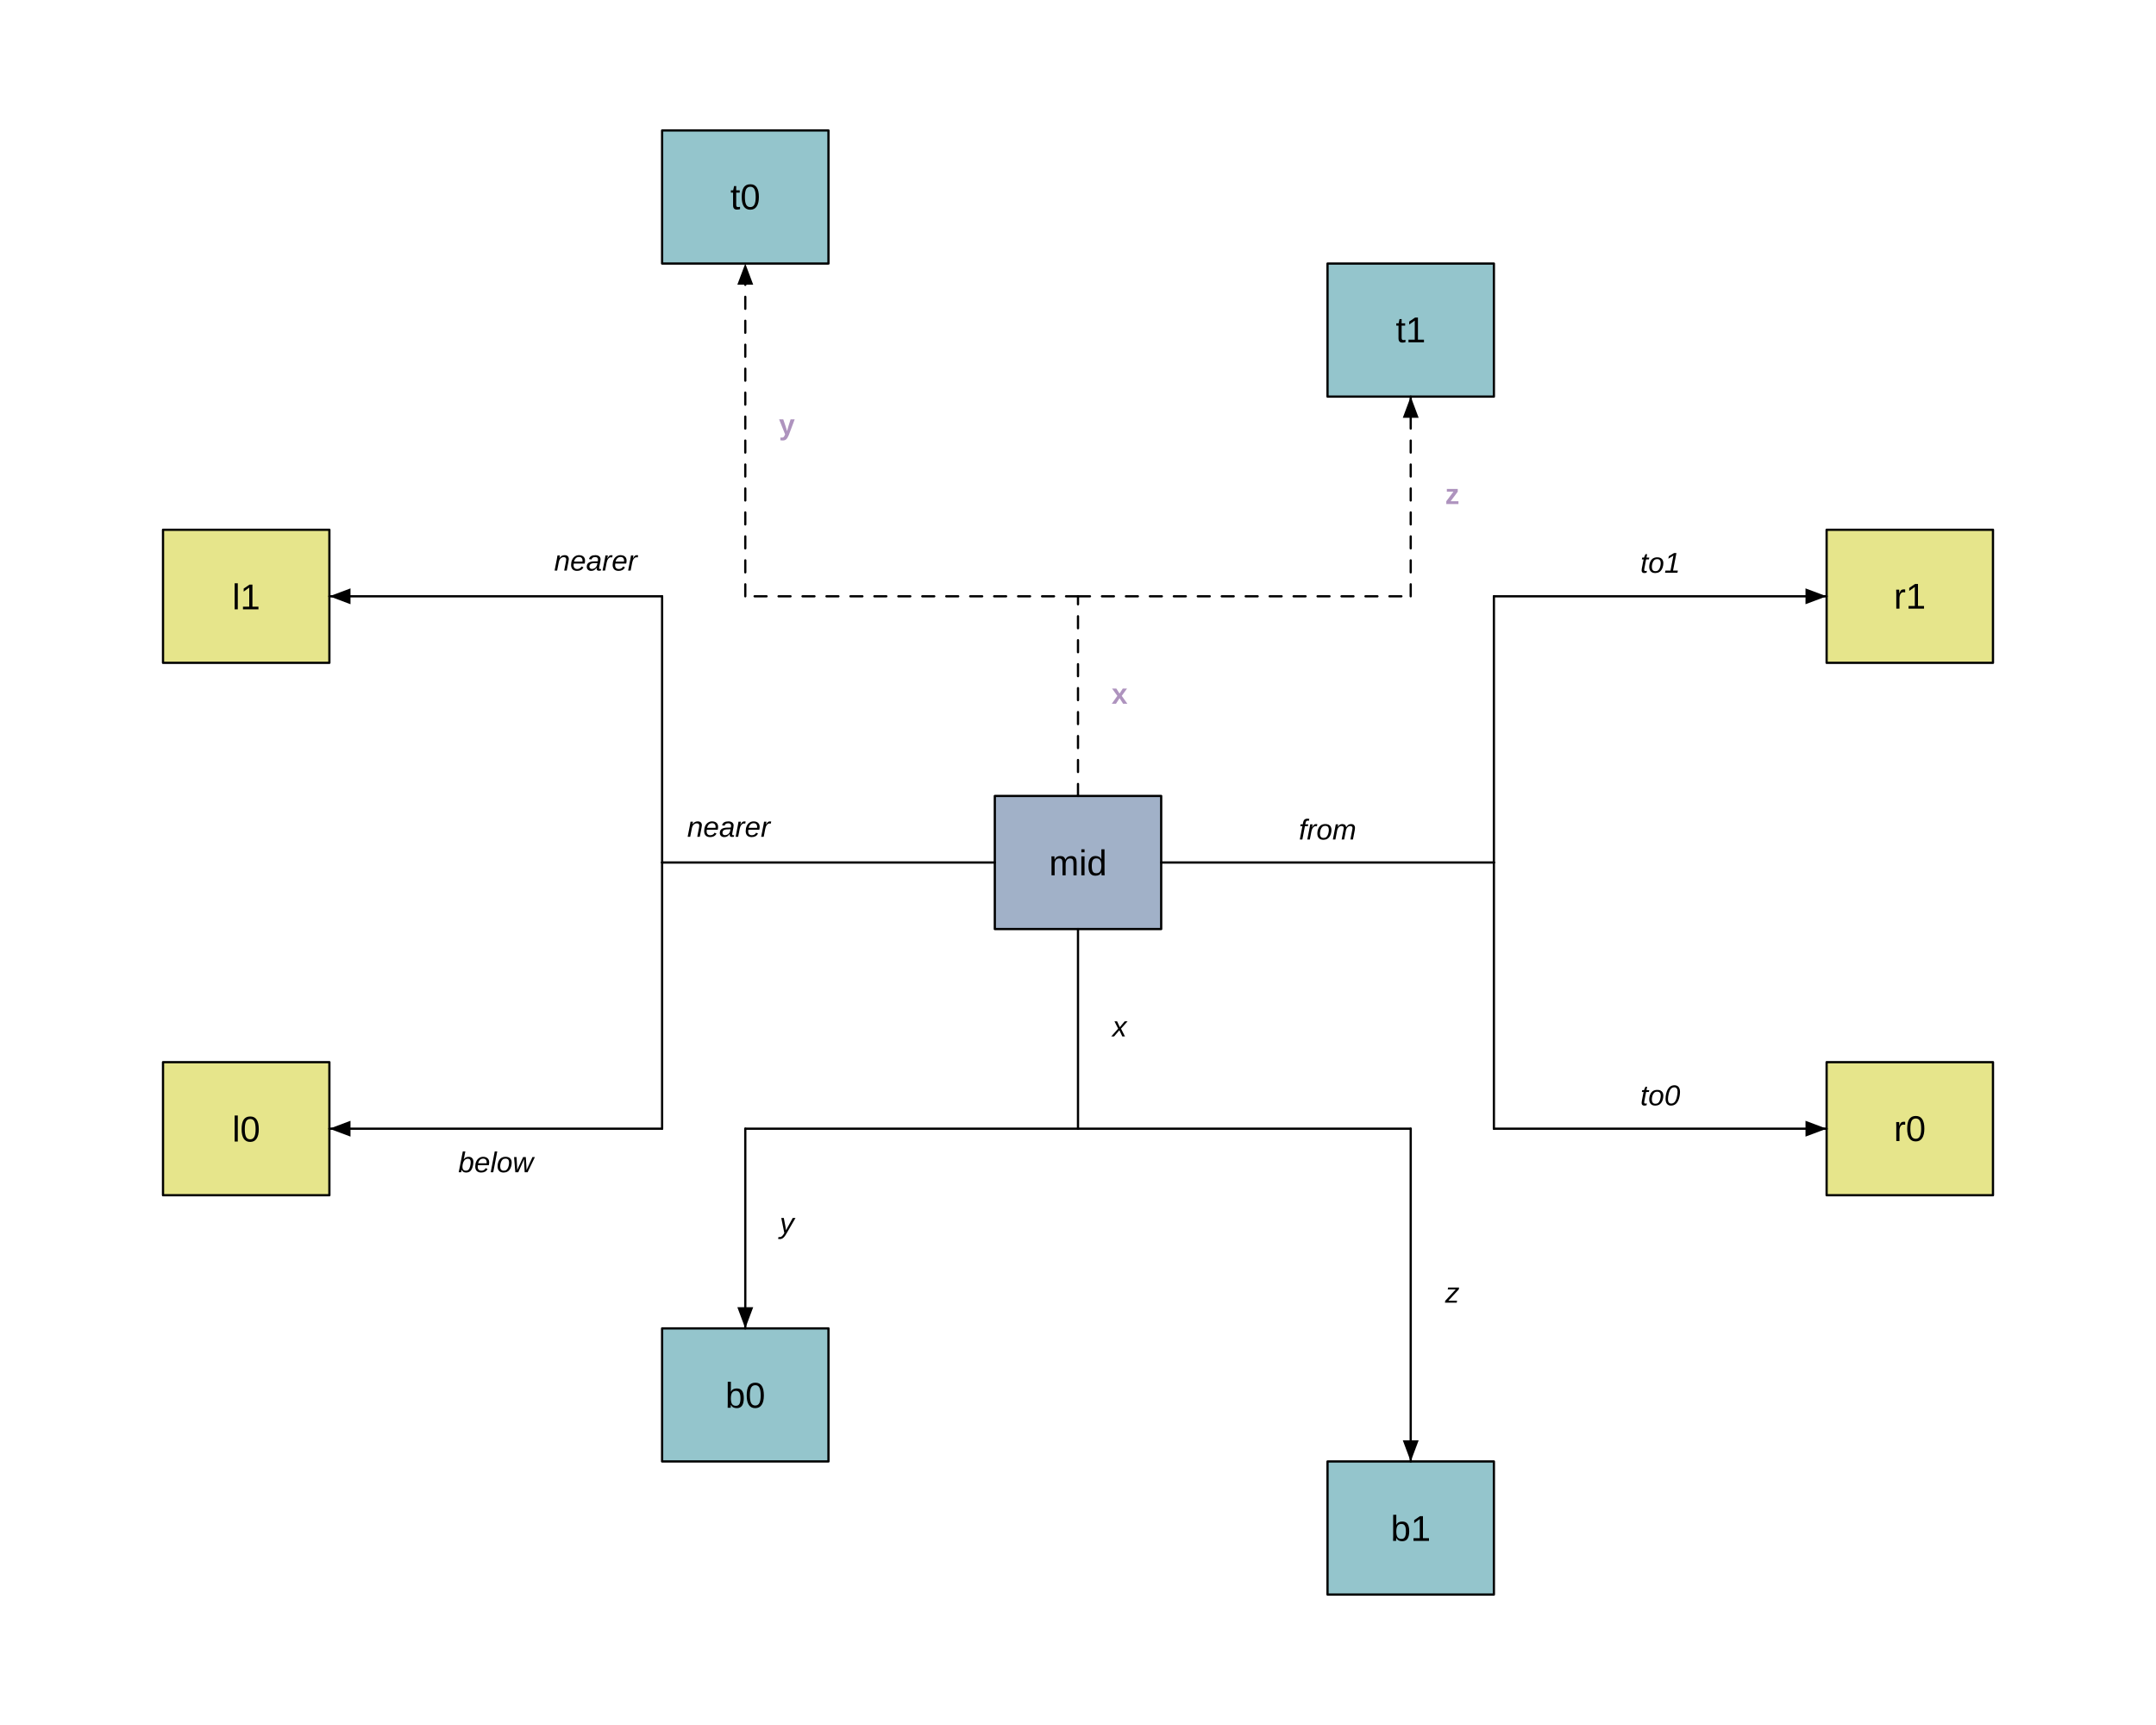
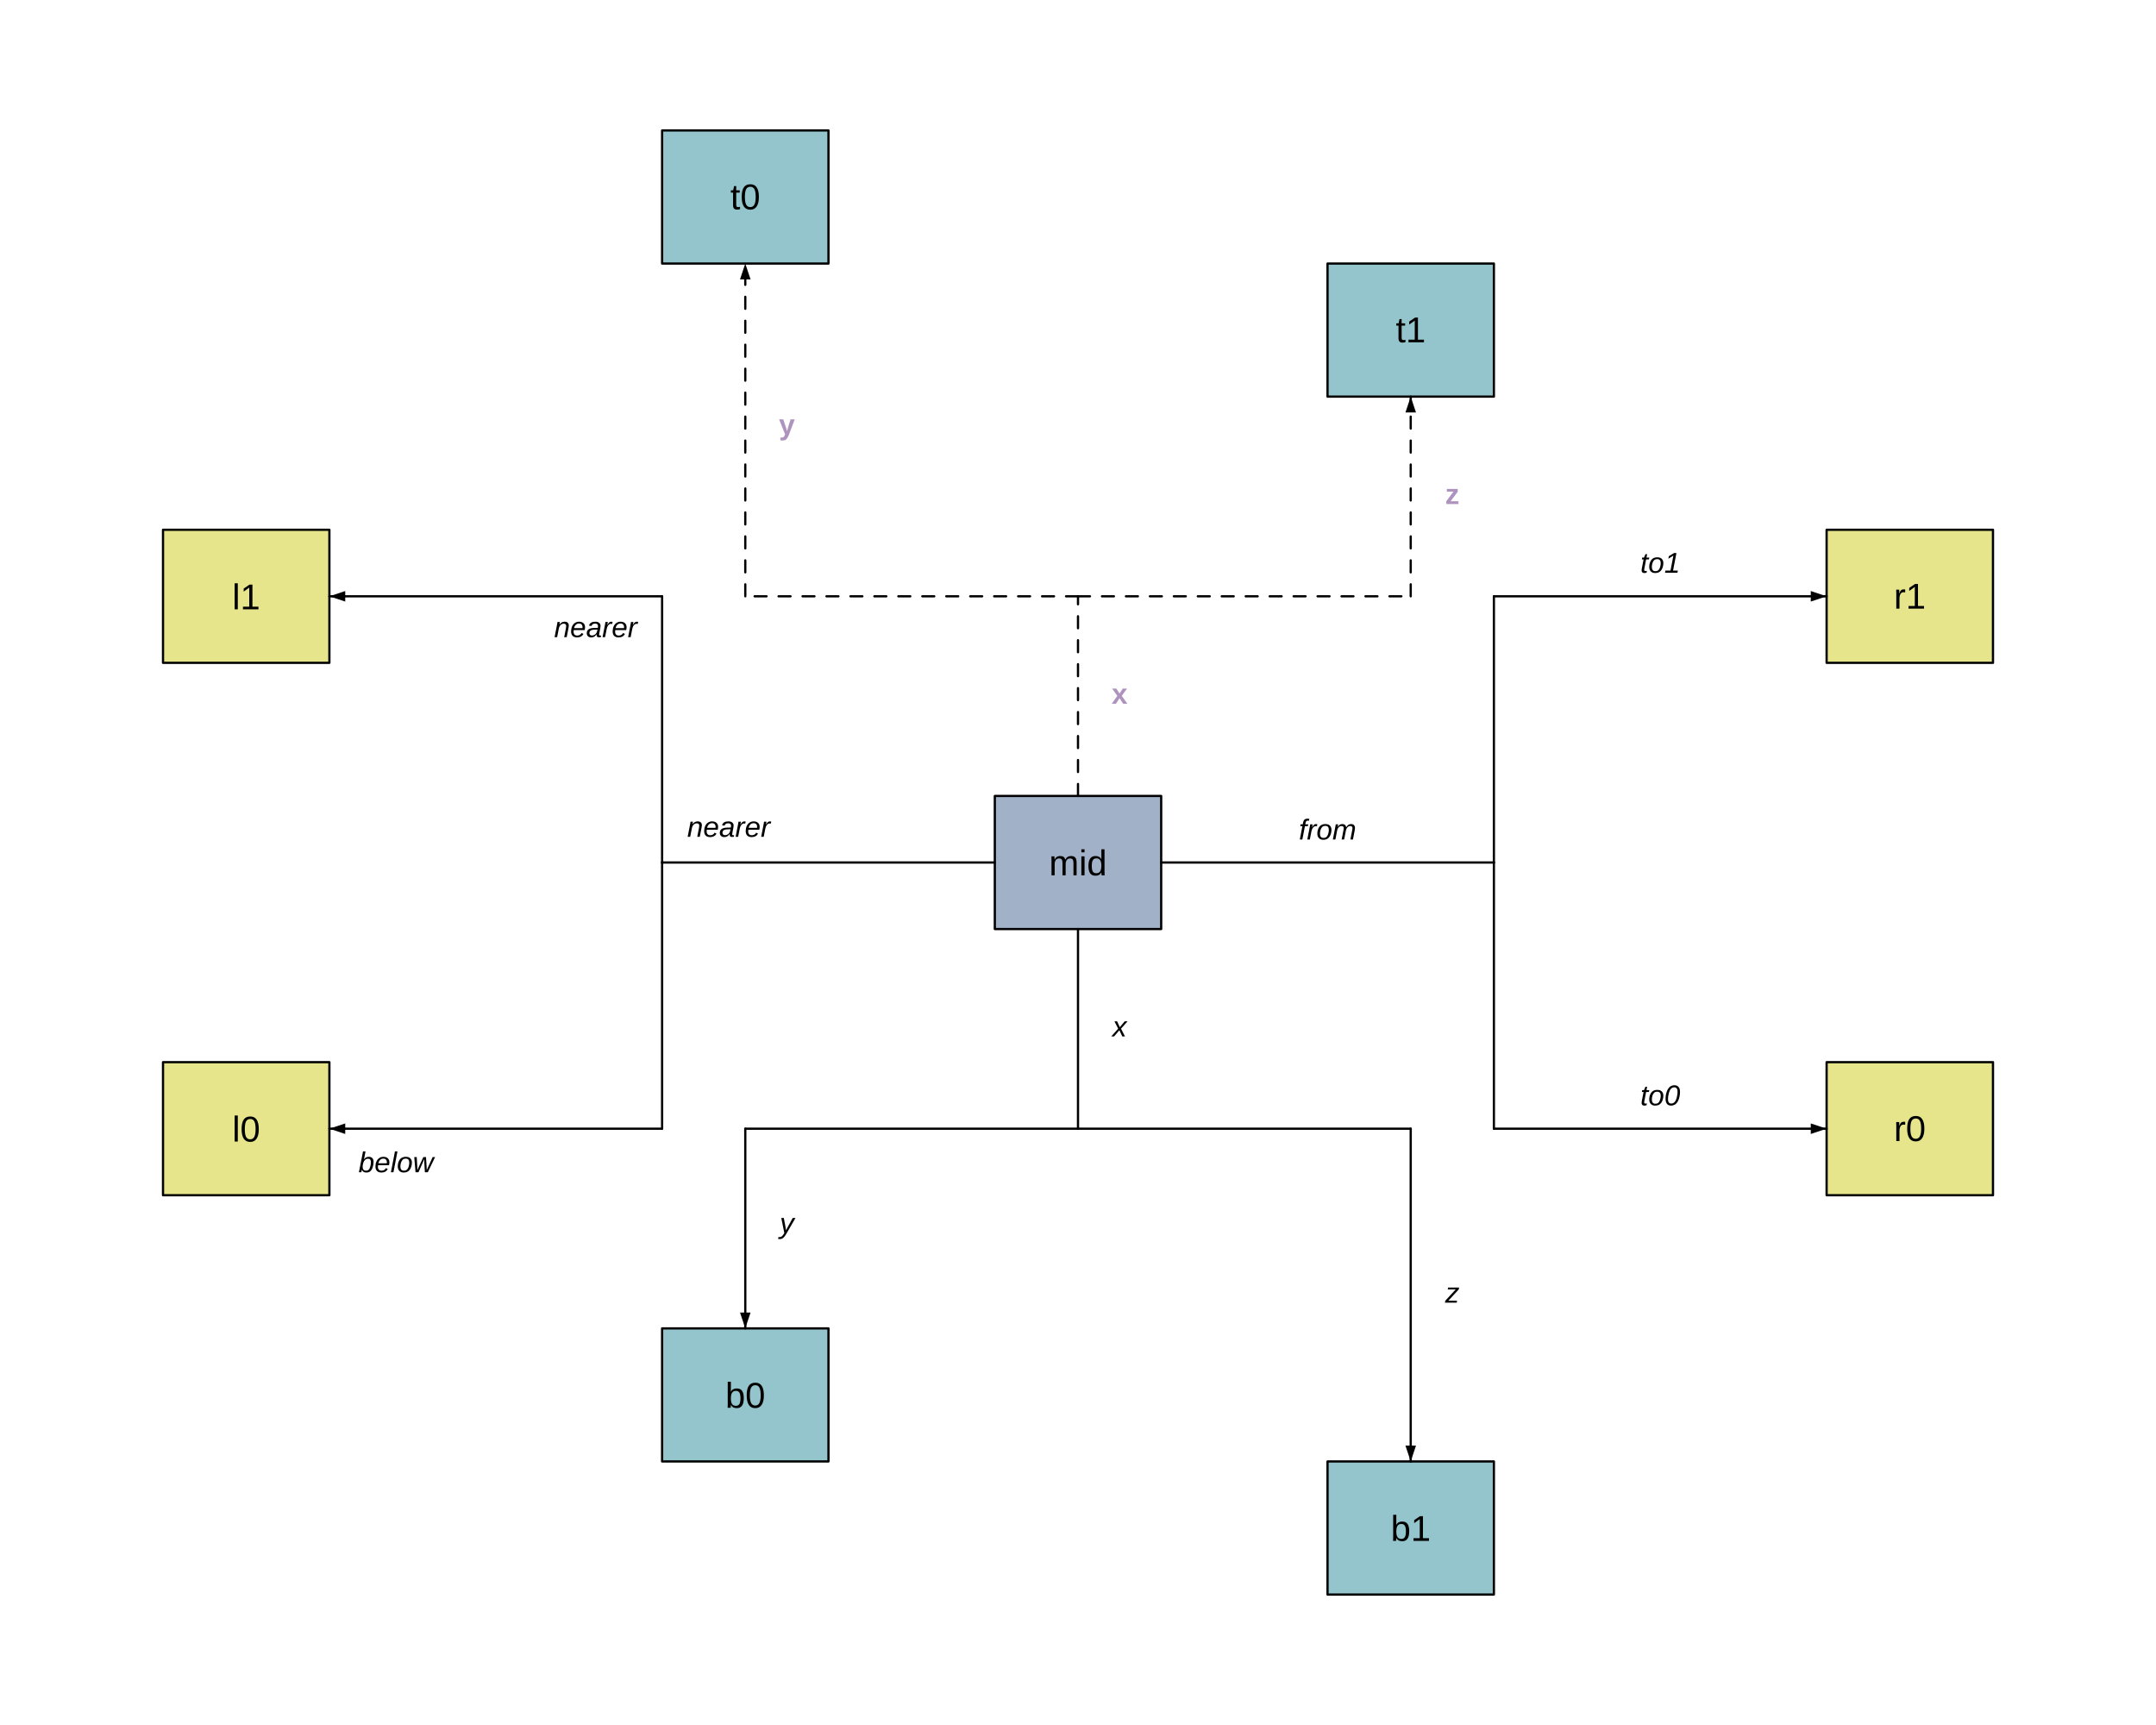
<svg xmlns="http://www.w3.org/2000/svg" viewBox="0 0 720.00 576.00">
  <defs>
    <style type="text/css">
    line, polyline, polygon, path, rect, circle {
      fill: none;
      stroke: #000000;
      stroke-linecap: round;
      stroke-linejoin: round;
      stroke-miterlimit: 10.00;
    }
  </style>
  </defs>
  <rect width="100%" height="100%" style="stroke: none; fill: #FFFFFF;" />
  <text transform="translate(-2.88,291.34) rotate(-90)" style="font-size: 12.00px; font-family: Liberation Sans;" textLength="6.67px" lengthAdjust="spacingAndGlyphs">0</text>
  <rect x="332.22" y="265.78" width="55.56" height="44.44" style="stroke-width: 0.75; fill: #A1B1C8;" />
  <text x="350.33" y="292.29" style="font-size: 12.00px; font-family: Liberation Sans;" textLength="19.34px" lengthAdjust="spacingAndGlyphs">mid</text>
  <rect x="610.00" y="176.89" width="55.56" height="44.44" style="stroke-width: 0.75; fill: #E6E58B;" />
  <text x="632.44" y="203.24" style="font-size: 12.00px; font-family: Liberation Sans;" textLength="10.67px" lengthAdjust="spacingAndGlyphs">r1</text>
  <rect x="610.00" y="354.67" width="55.56" height="44.44" style="stroke-width: 0.75; fill: #E6E58B;" />
  <text x="632.44" y="381.01" style="font-size: 12.00px; font-family: Liberation Sans;" textLength="10.67px" lengthAdjust="spacingAndGlyphs">r0</text>
  <rect x="54.44" y="176.89" width="55.56" height="44.44" style="stroke-width: 0.75; fill: #E6E58B;" />
  <text x="77.55" y="203.46" style="font-size: 12.00px; font-family: Liberation Sans;" textLength="9.34px" lengthAdjust="spacingAndGlyphs">l1</text>
  <rect x="54.44" y="354.67" width="55.56" height="44.44" style="stroke-width: 0.75; fill: #E6E58B;" />
  <text x="77.55" y="381.18" style="font-size: 12.00px; font-family: Liberation Sans;" textLength="9.34px" lengthAdjust="spacingAndGlyphs">l0</text>
  <rect x="221.11" y="43.56" width="55.56" height="44.44" style="stroke-width: 0.75; fill: #94C5CC;" />
  <text x="243.89" y="69.90" style="font-size: 12.00px; font-family: Liberation Sans;" textLength="10.00px" lengthAdjust="spacingAndGlyphs">t0</text>
  <rect x="443.33" y="88.00" width="55.56" height="44.44" style="stroke-width: 0.75; fill: #94C5CC;" />
  <text x="466.11" y="114.30" style="font-size: 12.00px; font-family: Liberation Sans;" textLength="10.00px" lengthAdjust="spacingAndGlyphs">t1</text>
  <rect x="221.11" y="443.56" width="55.56" height="44.44" style="stroke-width: 0.75; fill: #94C5CC;" />
  <text x="242.22" y="470.07" style="font-size: 12.00px; font-family: Liberation Sans;" textLength="13.34px" lengthAdjust="spacingAndGlyphs">b0</text>
  <rect x="443.33" y="488.00" width="55.56" height="44.44" style="stroke-width: 0.75; fill: #94C5CC;" />
  <text x="464.44" y="514.51" style="font-size: 12.00px; font-family: Liberation Sans;" textLength="13.34px" lengthAdjust="spacingAndGlyphs">b1</text>
  <rect x="498.89" y="288.00" width="0.00" height="0.00" style="stroke-width: 0.75; fill: #CCCCCC;" />
  <line x1="387.78" y1="288.00" x2="498.89" y2="288.00" style="stroke-width: 0.75;" />
  <text x="433.75" y="280.32" style="font-size: 9.60px; font-style: italic; font-family: Liberation Sans;" textLength="19.17px" lengthAdjust="spacingAndGlyphs">from</text>
  <rect x="498.89" y="376.89" width="0.00" height="0.00" style="stroke-width: 0.75; fill: #CCCCCC;" />
  <line x1="498.89" y1="288.00" x2="498.89" y2="376.89" style="stroke-width: 0.75;" />
  <line x1="498.89" y1="376.89" x2="610.00" y2="376.89" style="stroke-width: 0.75;" />
-   <polygon points="602.95,379.53 610.00,376.89 602.95,374.24 " style="stroke-width: 0.00; fill: #000000;" />
+   <polygon points="604.71,378.65 610.00,376.89 604.71,375.13 " style="stroke-width: 0.00; fill: #000000;" />
  <text x="547.78" y="369.08" style="font-size: 9.60px; font-style: italic; font-family: Liberation Sans;" textLength="13.33px" lengthAdjust="spacingAndGlyphs">to0</text>
  <rect x="498.89" y="199.11" width="0.00" height="0.00" style="stroke-width: 0.75; fill: #CCCCCC;" />
  <line x1="498.89" y1="288.00" x2="498.89" y2="199.11" style="stroke-width: 0.75;" />
  <line x1="498.89" y1="199.11" x2="610.00" y2="199.11" style="stroke-width: 0.75;" />
-   <polygon points="602.95,201.76 610.00,199.11 602.95,196.47 " style="stroke-width: 0.00; fill: #000000;" />
+   <polygon points="604.71,200.87 610.00,199.11 604.71,197.35 " style="stroke-width: 0.00; fill: #000000;" />
  <text x="547.78" y="191.25" style="font-size: 9.60px; font-style: italic; font-family: Liberation Sans;" textLength="13.33px" lengthAdjust="spacingAndGlyphs">to1</text>
  <rect x="221.11" y="288.00" width="0.00" height="0.00" style="stroke-width: 0.75; fill: #CCCCCC;" />
  <line x1="332.22" y1="288.00" x2="221.11" y2="288.00" style="stroke-width: 0.75;" />
  <text x="229.49" y="279.42" style="font-size: 9.60px; font-style: italic; font-family: Liberation Sans;" textLength="27.69px" lengthAdjust="spacingAndGlyphs">nearer</text>
  <rect x="221.11" y="376.89" width="0.00" height="0.00" style="stroke-width: 0.75; fill: #CCCCCC;" />
  <line x1="221.11" y1="288.00" x2="221.11" y2="376.89" style="stroke-width: 0.75;" />
  <line x1="221.11" y1="376.89" x2="110.00" y2="376.89" style="stroke-width: 0.75;" />
-   <polygon points="117.05,374.24 110.00,376.89 117.05,379.53 " style="stroke-width: 0.00; fill: #000000;" />
-   <text x="153.04" y="391.43" style="font-size: 9.60px; font-style: italic; font-family: Liberation Sans;" textLength="25.03px" lengthAdjust="spacingAndGlyphs">below</text>
+   <polygon points="115.29,375.13 110.00,376.89 115.29,378.65 " style="stroke-width: 0.00; fill: #000000;" />
+   <text x="119.71" y="391.43" style="font-size: 9.60px; font-style: italic; font-family: Liberation Sans;" textLength="25.03px" lengthAdjust="spacingAndGlyphs">below</text>
  <rect x="221.11" y="199.11" width="0.00" height="0.00" style="stroke-width: 0.75; fill: #CCCCCC;" />
  <line x1="221.11" y1="288.00" x2="221.11" y2="199.11" style="stroke-width: 0.75;" />
  <line x1="221.11" y1="199.11" x2="110.00" y2="199.11" style="stroke-width: 0.75;" />
-   <polygon points="117.05,196.47 110.00,199.11 117.05,201.76 " style="stroke-width: 0.00; fill: #000000;" />
-   <text x="185.05" y="190.53" style="font-size: 9.60px; font-style: italic; font-family: Liberation Sans;" textLength="27.69px" lengthAdjust="spacingAndGlyphs">nearer</text>
+   <polygon points="115.29,197.35 110.00,199.11 115.29,200.87 " style="stroke-width: 0.00; fill: #000000;" />
+   <text x="185.05" y="212.75" style="font-size: 9.60px; font-style: italic; font-family: Liberation Sans;" textLength="27.69px" lengthAdjust="spacingAndGlyphs">nearer</text>
  <rect x="360.00" y="199.11" width="0.00" height="0.00" style="stroke-width: 0.75; fill: #CCCCCC;" />
  <line x1="360.00" y1="265.78" x2="360.00" y2="199.11" style="stroke-width: 0.75; stroke-dasharray: 4.00,4.00;" />
  <text x="371.22" y="234.98" style="font-size: 9.60px; font-weight: bold; fill: #AE93BE; font-family: Liberation Sans;" textLength="5.33px" lengthAdjust="spacingAndGlyphs">x</text>
  <rect x="248.89" y="199.11" width="0.00" height="0.00" style="stroke-width: 0.75; fill: #CCCCCC;" />
  <line x1="360.00" y1="199.11" x2="248.89" y2="199.11" style="stroke-width: 0.75; stroke-dasharray: 4.00,4.00;" />
  <line x1="248.89" y1="199.11" x2="248.89" y2="88.00" style="stroke-width: 0.75; stroke-dasharray: 4.00,4.00;" />
-   <polygon points="251.53,95.05 248.89,88.00 246.24,95.05 " style="stroke-width: 0.00; fill: #000000;" />
+   <polygon points="250.65,93.29 248.89,88.00 247.13,93.29 " style="stroke-width: 0.00; fill: #000000;" />
  <text x="260.11" y="145.09" style="font-size: 9.60px; font-weight: bold; fill: #AE93BE; font-family: Liberation Sans;" textLength="5.33px" lengthAdjust="spacingAndGlyphs">y</text>
  <rect x="471.11" y="199.11" width="0.00" height="0.00" style="stroke-width: 0.75; fill: #CCCCCC;" />
  <line x1="360.00" y1="199.11" x2="471.11" y2="199.11" style="stroke-width: 0.75; stroke-dasharray: 4.00,4.00;" />
  <line x1="471.11" y1="199.11" x2="471.11" y2="132.44" style="stroke-width: 0.75; stroke-dasharray: 4.00,4.00;" />
-   <polygon points="473.76,139.50 471.11,132.44 468.47,139.50 " style="stroke-width: 0.00; fill: #000000;" />
+   <polygon points="472.87,137.73 471.11,132.44 469.35,137.73 " style="stroke-width: 0.00; fill: #000000;" />
  <text x="482.60" y="168.31" style="font-size: 9.60px; font-weight: bold; fill: #AE93BE; font-family: Liberation Sans;" textLength="4.80px" lengthAdjust="spacingAndGlyphs">z</text>
  <rect x="360.00" y="376.89" width="0.00" height="0.00" style="stroke-width: 0.75; fill: #CCCCCC;" />
  <line x1="360.00" y1="310.22" x2="360.00" y2="376.89" style="stroke-width: 0.75;" />
  <text x="371.49" y="346.09" style="font-size: 9.60px; font-style: italic; font-family: Liberation Sans;" textLength="4.80px" lengthAdjust="spacingAndGlyphs">x</text>
  <rect x="248.89" y="376.89" width="0.00" height="0.00" style="stroke-width: 0.75; fill: #CCCCCC;" />
  <line x1="360.00" y1="376.89" x2="248.89" y2="376.89" style="stroke-width: 0.75;" />
  <line x1="248.89" y1="376.89" x2="248.89" y2="443.56" style="stroke-width: 0.75;" />
-   <polygon points="246.24,436.50 248.89,443.56 251.53,436.50 " style="stroke-width: 0.00; fill: #000000;" />
+   <polygon points="247.13,438.27 248.89,443.56 250.65,438.27 " style="stroke-width: 0.00; fill: #000000;" />
  <text x="260.38" y="411.76" style="font-size: 9.60px; font-style: italic; font-family: Liberation Sans;" textLength="4.80px" lengthAdjust="spacingAndGlyphs">y</text>
  <rect x="471.11" y="376.89" width="0.00" height="0.00" style="stroke-width: 0.75; fill: #CCCCCC;" />
  <line x1="360.00" y1="376.89" x2="471.11" y2="376.89" style="stroke-width: 0.75;" />
  <line x1="471.11" y1="376.89" x2="471.11" y2="488.00" style="stroke-width: 0.75;" />
-   <polygon points="468.47,480.95 471.11,488.00 473.76,480.95 " style="stroke-width: 0.00; fill: #000000;" />
+   <polygon points="469.35,482.71 471.11,488.00 472.87,482.71 " style="stroke-width: 0.00; fill: #000000;" />
  <text x="482.60" y="434.98" style="font-size: 9.60px; font-style: italic; font-family: Liberation Sans;" textLength="4.80px" lengthAdjust="spacingAndGlyphs">z</text>
</svg>
